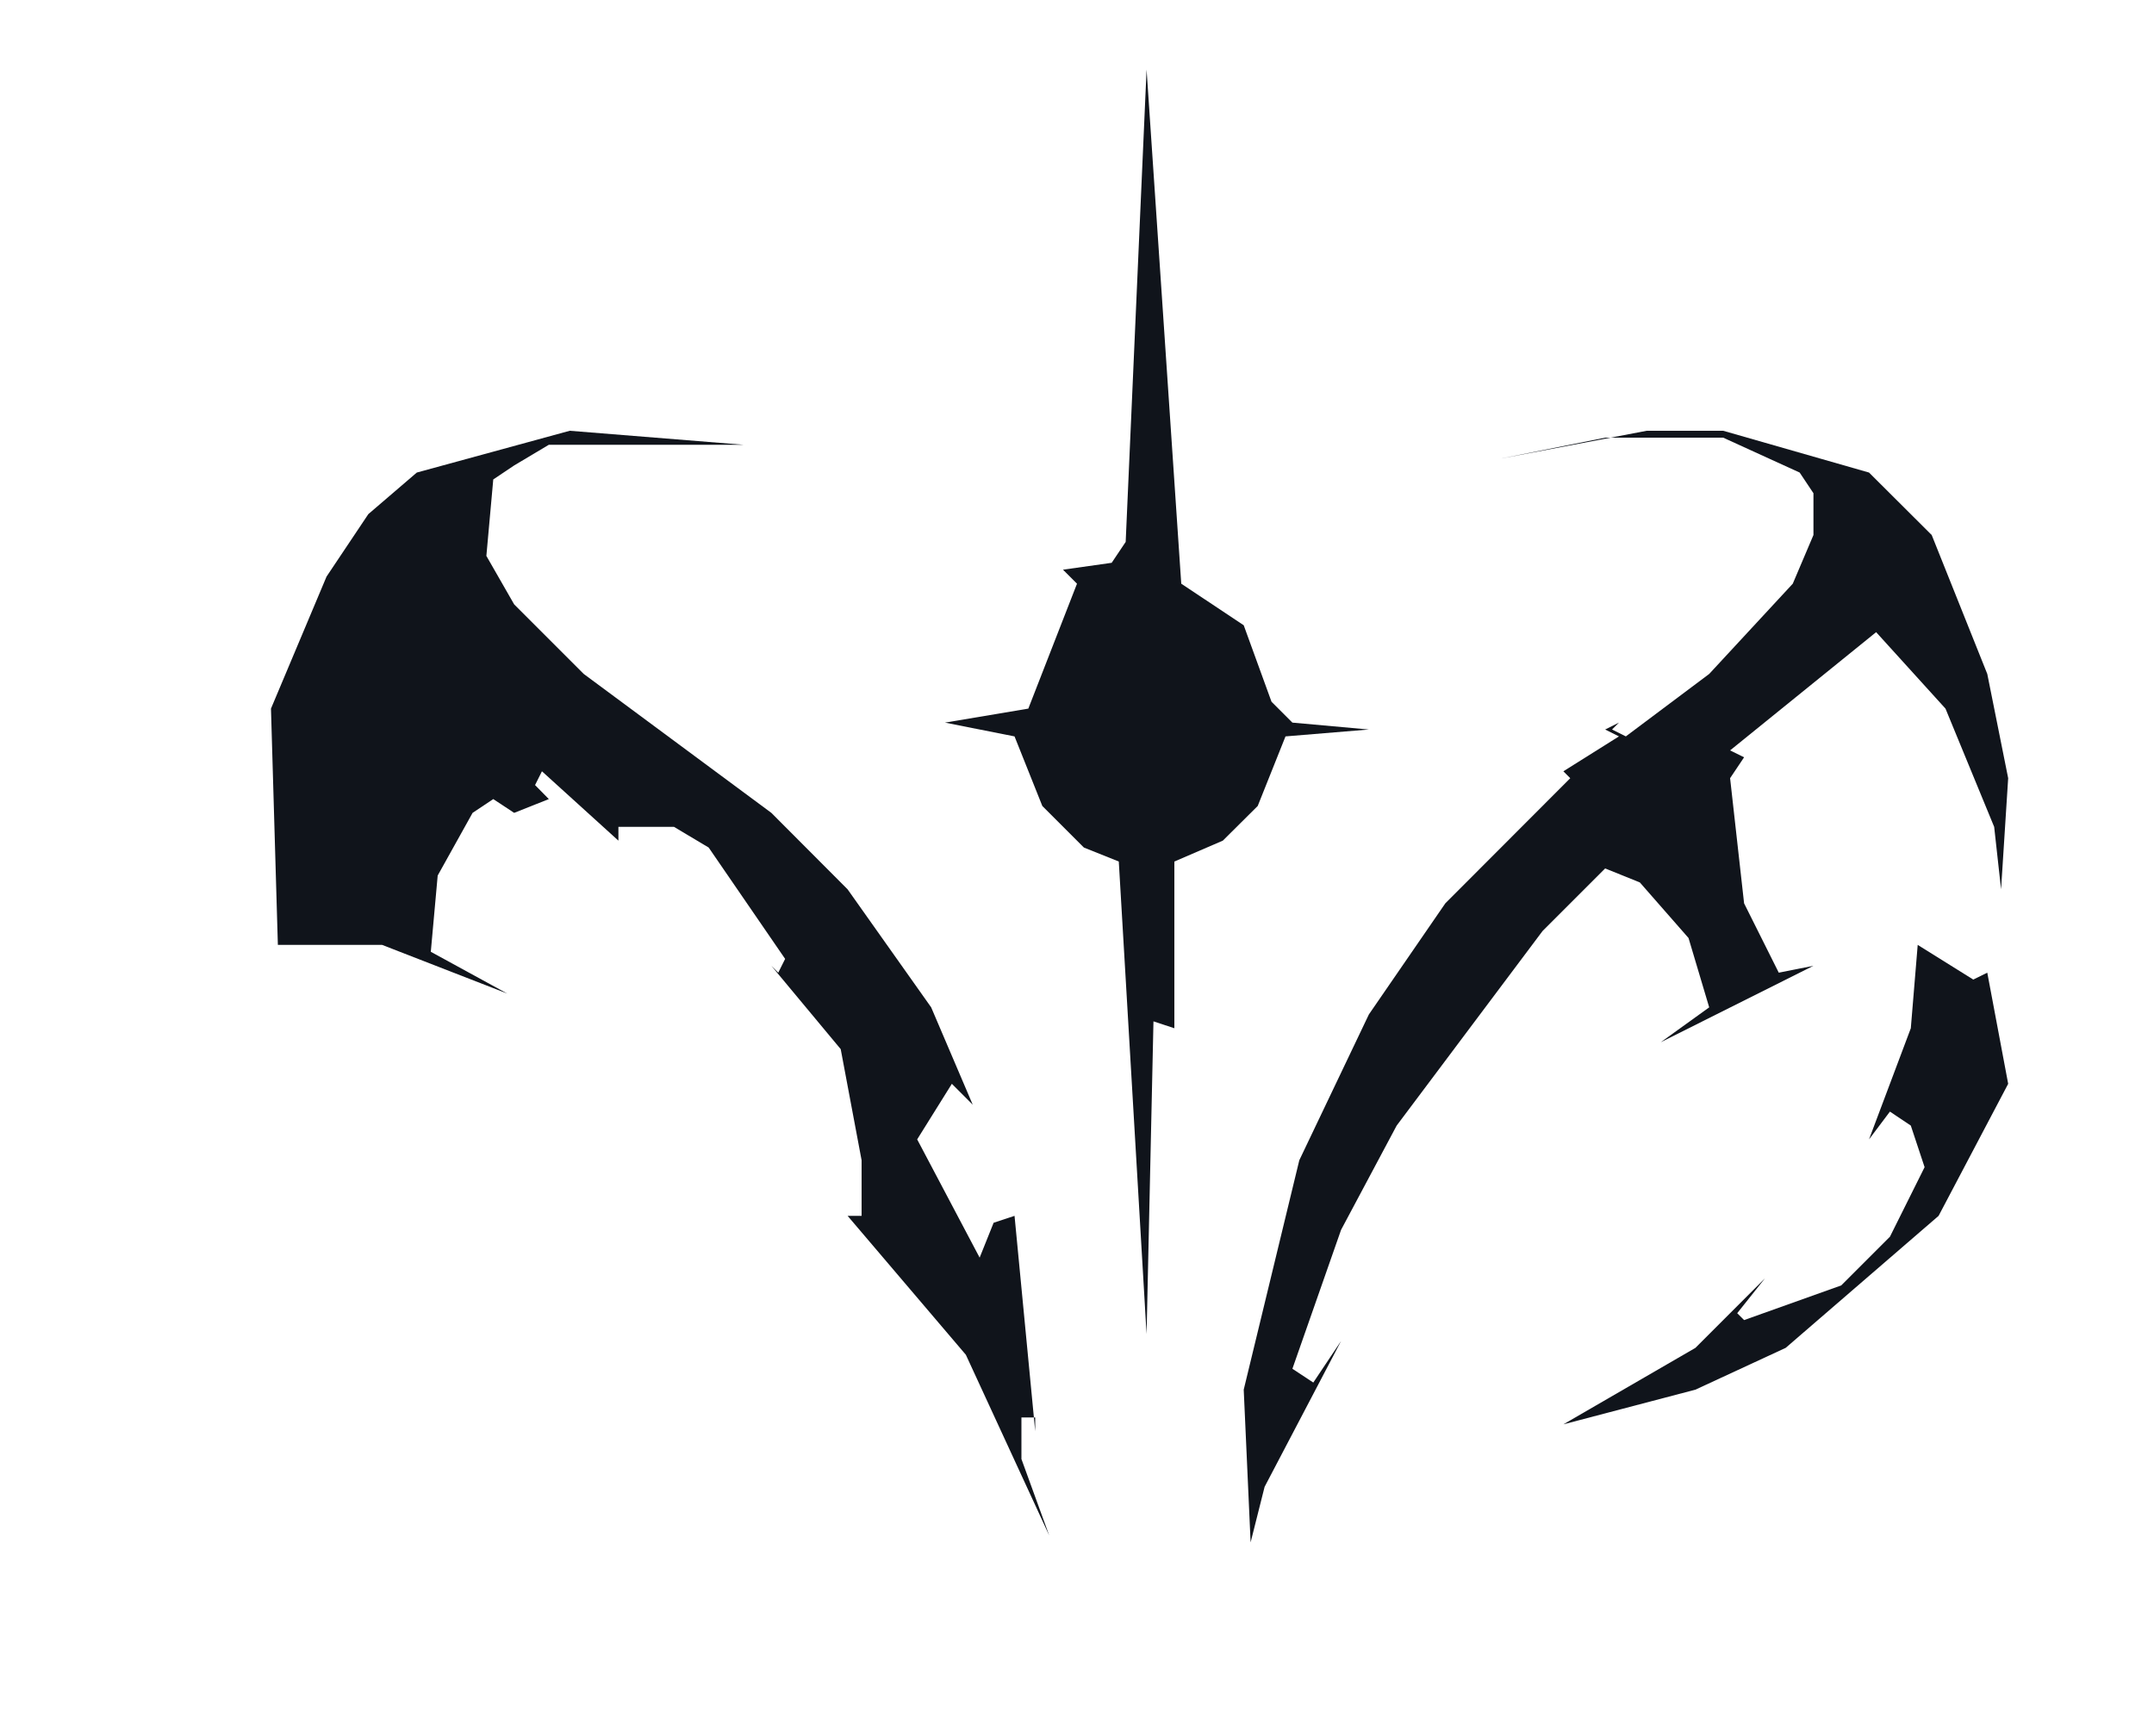
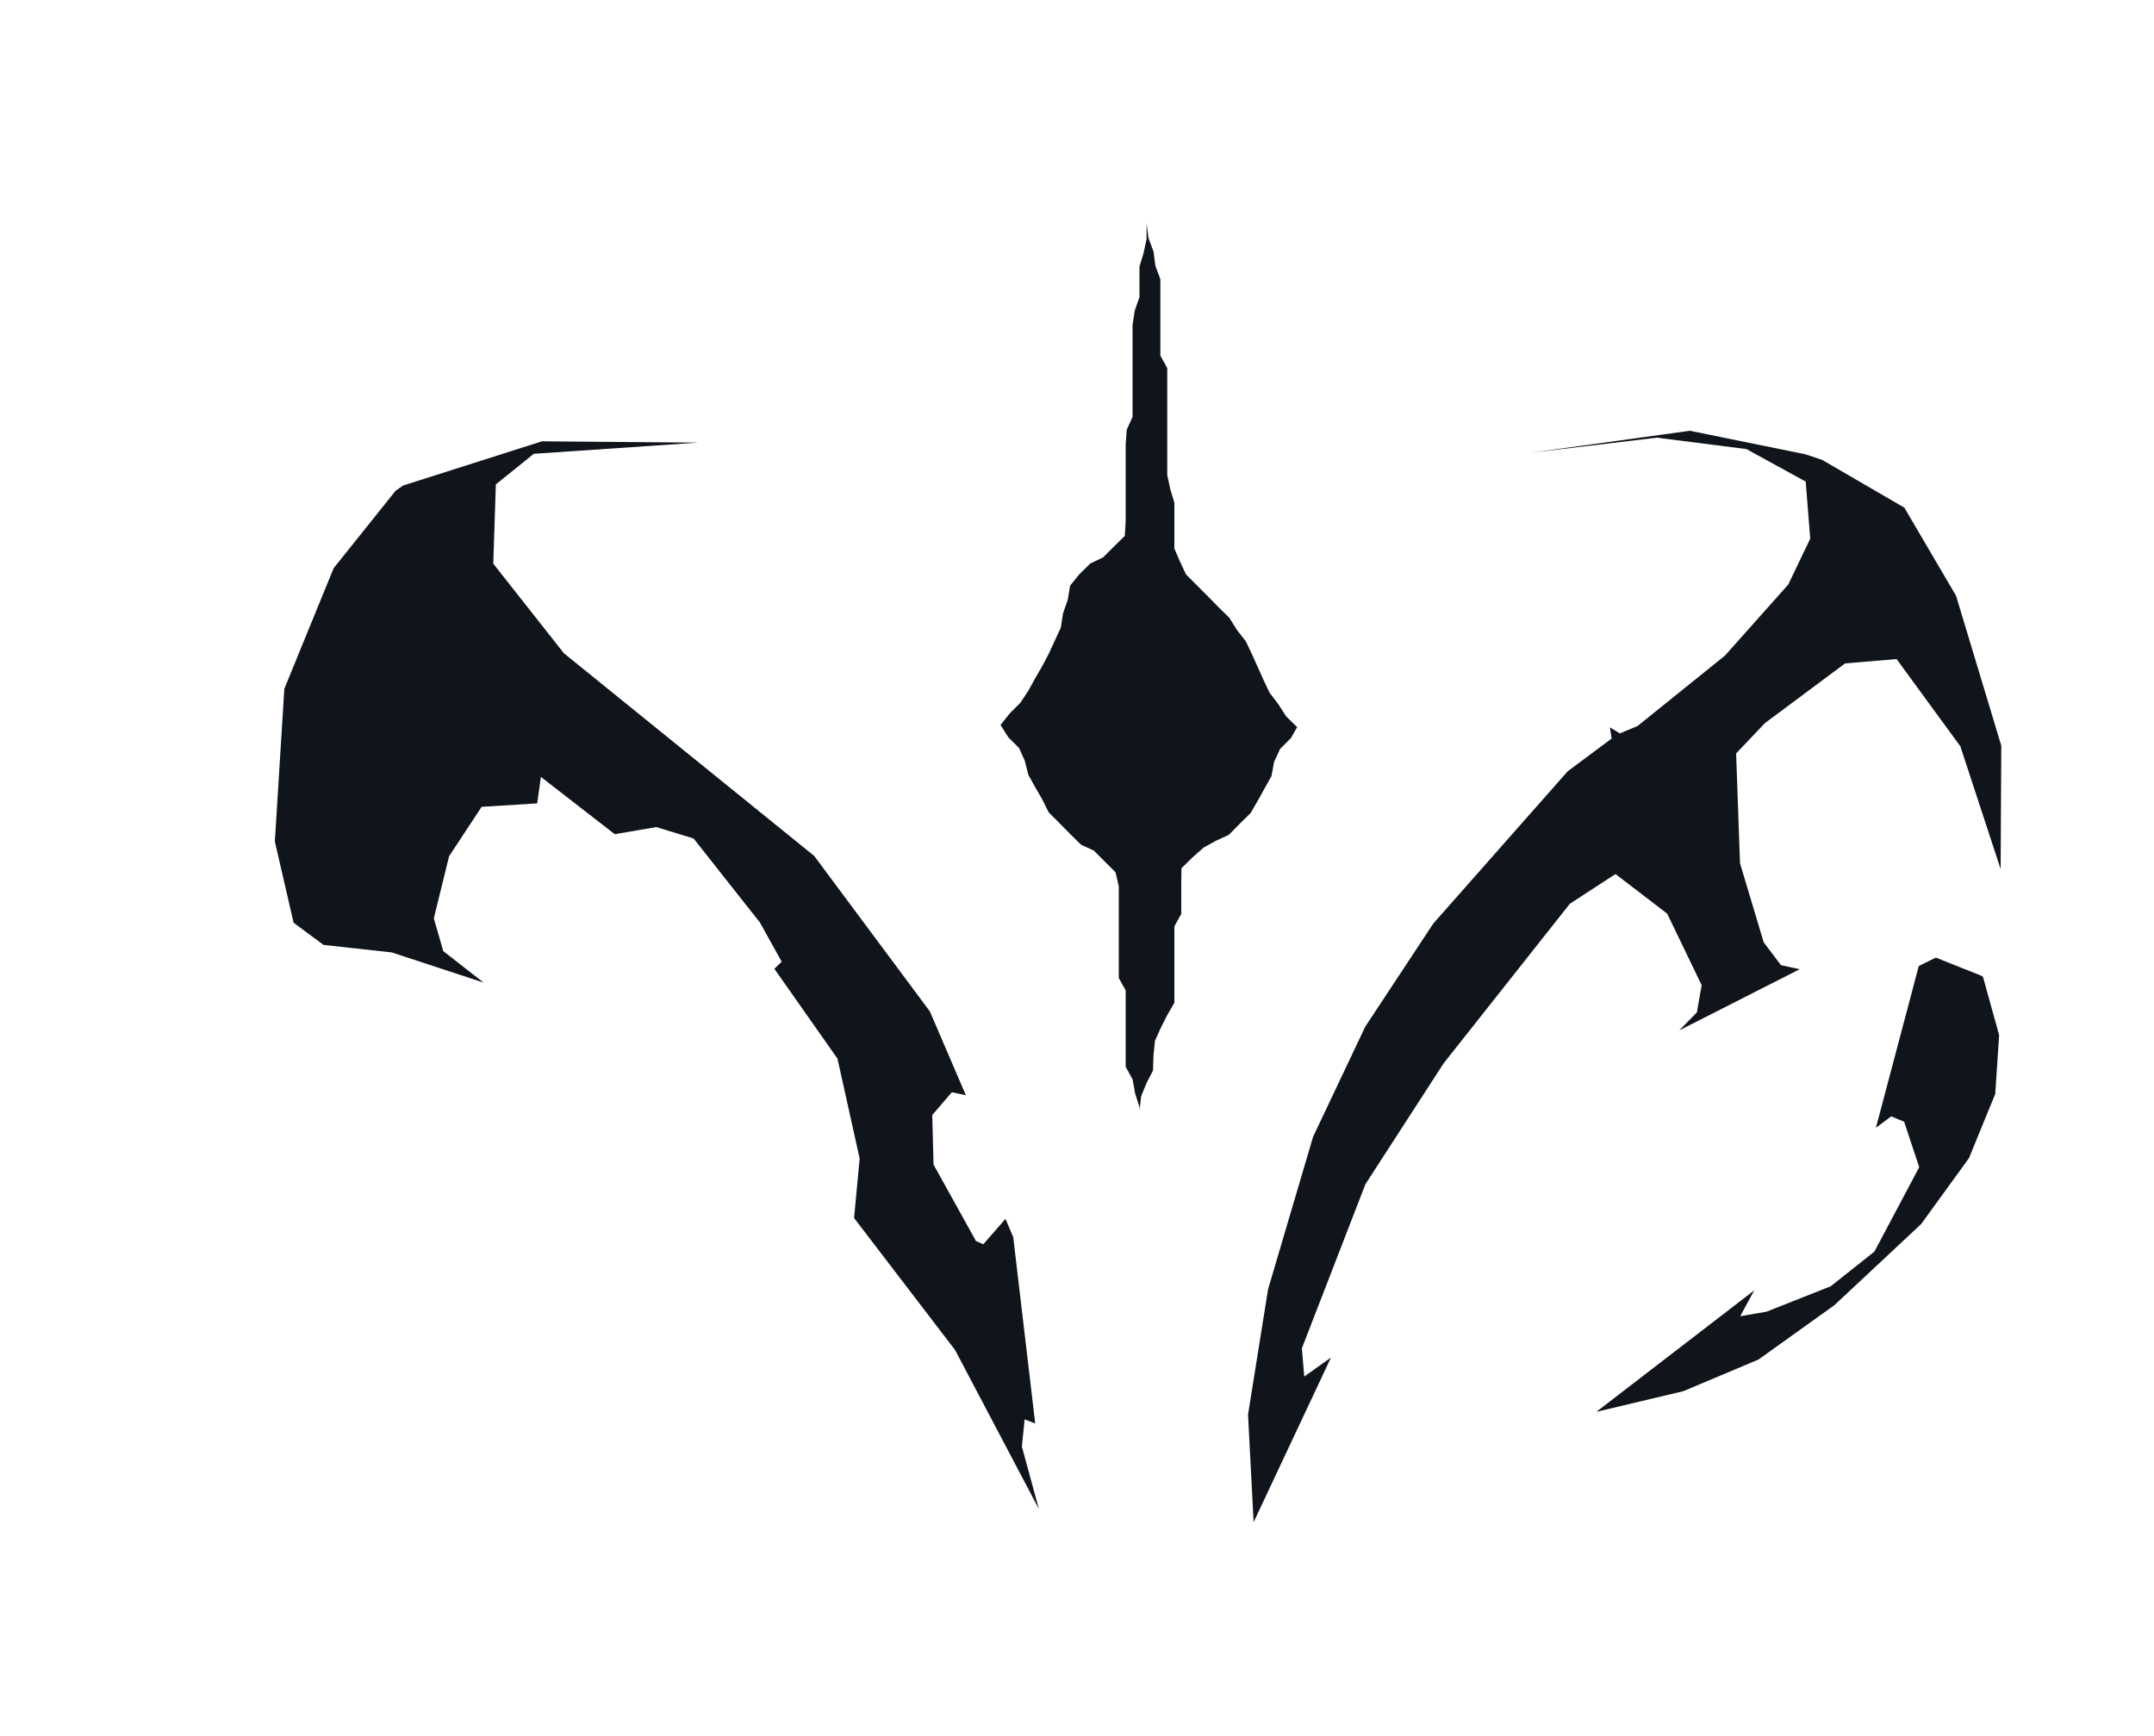
<svg xmlns="http://www.w3.org/2000/svg" viewBox="0 0 1000 806">
  <defs>
    <linearGradient id="arm" x1="480" y1="290" x2="780" y2="560" gradientUnits="userSpaceOnUse">
      <stop offset="0" stop-color="#f9fbfd" />
      <stop offset=".45" stop-color="#a4a5aa" />
      <stop offset="1" stop-color="#5f6671" />
    </linearGradient>
    <linearGradient id="armhi" x1="480" y1="290" x2="780" y2="560" gradientUnits="userSpaceOnUse">
      <stop offset="0" stop-color="#eef0f4" />
      <stop offset="1" stop-color="#c5c9d0" />
    </linearGradient>
    <linearGradient id="core" x1="500" y1="130" x2="500" y2="560" gradientUnits="userSpaceOnUse">
      <stop offset="0" stop-color="#fefefd" />
      <stop offset=".5" stop-color="#cabaab" />
      <stop offset="1" stop-color="#857467" />
    </linearGradient>
    <linearGradient id="armlight" x1="480" y1="290" x2="780" y2="560" gradientUnits="userSpaceOnUse">
      <stop offset="0" stop-color="#6b7686" />
      <stop offset="1" stop-color="#262c36" />
    </linearGradient>
    <linearGradient id="corelight" x1="500" y1="130" x2="500" y2="560" gradientUnits="userSpaceOnUse">
      <stop offset="0" stop-color="#c99a55" />
      <stop offset="1" stop-color="#8a6a30" />
    </linearGradient>
    <radialGradient id="halo">
      <stop offset="0" stop-color="#c0d0e0" stop-opacity=".35" />
      <stop offset="1" stop-color="#c0d0e0" stop-opacity="0" />
    </radialGradient>
  </defs>
-   <path d="M 193.5 219.4 L 171.0 238.7 L 151.6 267.7 L 125.8 329.0 L 129.0 438.7 L 177.4 438.7 L 235.5 461.3 L 200.0 441.9 L 203.2 406.5 L 219.4 377.4 L 229.0 371.0 L 238.7 377.4 L 254.8 371.0 L 248.4 364.5 L 251.6 358.1 L 287.1 390.3 L 287.1 383.9 L 312.9 383.9 L 329.0 393.5 L 364.5 445.2 L 361.3 451.6 L 358.1 448.4 L 390.3 487.1 L 400.0 538.7 L 400.0 564.5 L 393.5 564.5 L 448.4 629.0 L 487.1 712.9 L 474.2 677.4 L 474.2 658.1 L 480.6 658.1 L 480.6 664.5 L 471.0 564.5 L 461.3 567.7 L 454.8 583.9 L 425.8 529.0 L 441.9 503.2 L 451.6 512.9 L 432.3 467.7 L 393.5 412.9 L 358.1 377.4 L 271.0 312.9 L 238.7 280.6 L 225.8 258.1 L 229.0 222.6 L 238.7 216.1 L 235.5 229.0 L 238.7 216.1 L 254.8 206.5 L 345.2 206.5 L 264.5 200.0 Z" fill="#10141b" />
-   <path d="M 867.7 219.4 L 800.0 200.0 L 764.5 200.0 L 696.8 212.9 L 745.2 203.2 L 800.0 203.2 L 835.5 219.4 L 841.9 229.0 L 841.9 248.4 L 832.3 271.0 L 793.5 312.9 L 754.8 341.9 L 748.4 338.7 L 751.6 335.5 L 745.2 338.7 L 751.6 341.9 L 725.8 358.1 L 729.0 361.3 L 671.0 419.4 L 635.5 471.0 L 603.2 538.7 L 577.4 645.2 L 580.6 716.1 L 587.1 690.3 L 622.6 622.6 L 609.7 641.9 L 600.0 635.5 L 622.6 571.0 L 648.4 522.6 L 716.1 432.3 L 745.2 403.2 L 761.3 409.7 L 783.9 435.5 L 793.5 467.7 L 771.0 483.9 L 841.9 448.4 L 825.8 451.6 L 809.7 419.4 L 803.2 361.3 L 809.7 351.6 L 803.2 348.4 L 871.0 293.5 L 903.2 329.0 L 925.8 383.9 L 929.0 412.9 L 932.3 361.3 L 922.6 312.9 L 896.8 248.4 Z" fill="#10141b" />
-   <path d="M 922.6 451.6 L 916.1 454.8 L 890.3 438.7 L 887.1 477.4 L 867.7 529.0 L 877.4 516.1 L 887.1 522.6 L 893.5 541.9 L 877.4 574.2 L 854.8 596.8 L 809.7 612.9 L 806.5 609.7 L 819.4 593.5 L 787.1 625.8 L 725.8 661.3 L 787.1 645.2 L 829.0 625.8 L 900.0 564.5 L 932.3 503.2 Z" fill="#10141b" />
-   <path d="M 532.3 32.3 L 522.6 251.6 L 516.1 261.3 L 493.5 264.5 L 500.0 271.0 L 477.4 329.0 L 438.7 335.5 L 471.0 341.9 L 483.9 374.2 L 503.2 393.5 L 519.4 400.0 L 532.3 619.4 L 535.5 474.2 L 545.2 477.4 L 545.2 400.0 L 567.7 390.3 L 583.9 374.2 L 596.8 341.9 L 635.5 338.7 L 600.0 335.5 L 590.3 325.8 L 577.4 290.3 L 548.4 271.0 Z" fill="#10141b" />
+   <path d="M 183.7 227.8 L 154.9 263.8 L 132.0 319.8 L 127.6 390.7 L 136.3 428.4 L 150.2 438.7 L 181.9 442.2 L 224.5 456.2 L 205.8 441.6 L 201.4 426.4 L 208.5 397.5 L 223.6 374.6 L 249.4 373.0 L 251.1 360.7 L 285.4 387.3 L 304.7 384.0 L 322.0 389.3 L 352.8 428.3 L 362.9 446.5 L 359.5 449.8 L 388.8 491.5 L 399.1 537.9 L 396.5 565.5 L 443.4 626.8 L 482.3 700.6 L 474.4 671.6 L 475.7 659.0 L 480.6 660.9 L 470.4 574.4 L 466.8 565.9 L 456.5 577.7 L 453.1 576.2 L 433.4 540.7 L 432.8 517.7 L 441.9 507.1 L 448.4 508.5 L 431.7 469.6 L 378.0 397.4 L 261.8 303.3 L 229.0 261.7 L 230.2 224.9 L 247.8 210.7 L 324.1 205.5 L 251.6 204.9 L 187.2 225.4 Z" fill="#10141b" />
+   <path d="M 838.1 210.9 L 784.5 200.0 L 710.7 210.2 L 769.2 203.2 L 810.8 208.5 L 838.3 223.6 L 840.4 250.1 L 830.2 271.4 L 800.8 304.4 L 760.2 337.1 L 752.0 340.5 L 747.4 337.7 L 748.2 342.9 L 727.8 358.1 L 665.4 428.8 L 633.8 476.7 L 609.6 527.8 L 588.7 598.6 L 579.4 656.8 L 582.0 706.7 L 617.9 630.3 L 605.5 639.1 L 604.4 626.0 L 633.9 549.8 L 670.2 493.7 L 728.8 419.6 L 750.0 405.8 L 774.0 424.2 L 790.0 457.4 L 787.8 470.0 L 779.6 478.4 L 835.5 450.0 L 826.8 448.1 L 818.8 437.5 L 807.8 400.8 L 806.0 349.8 L 819.4 335.7 L 856.6 308.0 L 880.5 306.0 L 910.1 346.5 L 928.8 403.5 L 929.1 346.2 L 908.1 276.6 L 884.1 235.7 L 845.9 213.5 Z" fill="#10141b" />
+   <path d="M 919.8 453.0 L 898.7 444.6 L 890.8 448.5 L 870.9 523.6 L 878.0 518.3 L 884.0 520.8 L 891.0 541.9 L 870.2 581.1 L 849.9 597.2 L 820.1 609.0 L 807.9 611.1 L 814.4 599.1 L 741.1 655.5 L 781.5 645.9 L 816.4 631.2 L 851.6 606.0 L 891.9 568.3 L 914.1 537.7 L 926.3 507.9 L 928.1 480.6 L 920.6 453.5 Z" fill="#10141b" />
+   <path d="M 532.3 96.8 L 532.3 103.9 L 532.3 111.0 L 530.9 117.5 L 529.0 123.8 L 529.0 130.9 L 529.0 138.0 L 526.8 144.2 L 525.8 150.9 L 525.8 158.0 L 525.8 165.1 L 525.8 172.2 L 525.8 179.3 L 525.8 186.4 L 525.8 193.5 L 523.1 199.5 L 522.6 206.4 L 522.6 213.5 L 522.6 220.6 L 522.6 227.7 L 522.6 234.8 L 522.6 241.9 L 522.2 248.8 L 517.1 253.8 L 512.1 258.8 L 506.2 261.6 L 501.1 266.6 L 496.8 271.9 L 495.7 278.5 L 493.5 284.8 L 492.5 291.4 L 489.7 297.4 L 487.0 303.3 L 483.9 309.2 L 480.6 314.9 L 477.4 320.7 L 473.7 326.3 L 468.7 331.3 L 464.5 336.6 L 468.1 342.3 L 473.1 347.3 L 475.8 353.3 L 477.4 359.7 L 480.6 365.5 L 483.9 371.2 L 486.8 377.1 L 491.8 382.1 L 496.8 387.2 L 501.9 392.2 L 507.8 394.9 L 512.8 399.9 L 517.9 405.0 L 519.4 411.5 L 519.4 418.6 L 519.4 425.7 L 519.4 432.8 L 519.4 439.9 L 519.4 447.0 L 519.4 454.1 L 522.6 459.8 L 522.6 466.9 L 522.6 474.0 L 522.6 481.1 L 522.6 488.2 L 522.6 495.3 L 525.8 501.1 L 527.0 507.7 L 529.0 514.0 L 529.0 521.1 L 529.0 528.2 L 529.0 522.8 L 529.0 515.7 L 529.8 508.9 L 532.3 502.8 L 535.3 497.0 L 535.5 490.0 L 536.2 483.2 L 538.9 477.2 L 541.9 471.3 L 545.2 465.6 L 545.2 458.5 L 545.2 451.4 L 545.2 444.3 L 545.2 437.2 L 545.2 430.1 L 548.4 424.3 L 548.4 417.2 L 548.4 410.1 L 548.5 403.1 L 553.6 398.1 L 558.8 393.5 L 564.6 390.3 L 570.5 387.6 L 575.5 382.5 L 580.6 377.5 L 583.9 371.8 L 587.1 366.0 L 590.3 360.3 L 591.5 353.7 L 594.3 347.7 L 599.3 342.7 L 602.2 337.6 L 597.1 332.6 L 593.5 327.0 L 589.4 321.6 L 586.6 315.7 L 583.9 309.7 L 581.2 303.7 L 578.4 297.8 L 574.2 292.4 L 570.7 286.8 L 565.6 281.8 L 560.6 276.7 L 555.6 271.7 L 550.6 266.7 L 547.8 260.7 L 545.2 254.7 L 545.2 247.6 L 545.2 240.5 L 545.2 233.4 L 543.3 227.1 L 541.9 220.6 L 541.9 213.5 L 541.9 206.4 L 541.9 199.3 L 541.9 192.2 L 541.9 185.1 L 541.9 178.0 L 541.9 170.9 L 538.7 165.1 L 538.7 158.0 L 538.7 150.9 L 538.7 143.8 L 538.7 136.7 L 538.7 129.6 L 536.4 123.5 L 535.5 116.7 L 533.2 110.6 L 532.3 103.9 L 532.3 96.8 Z" fill="#10141b" />
</svg>
